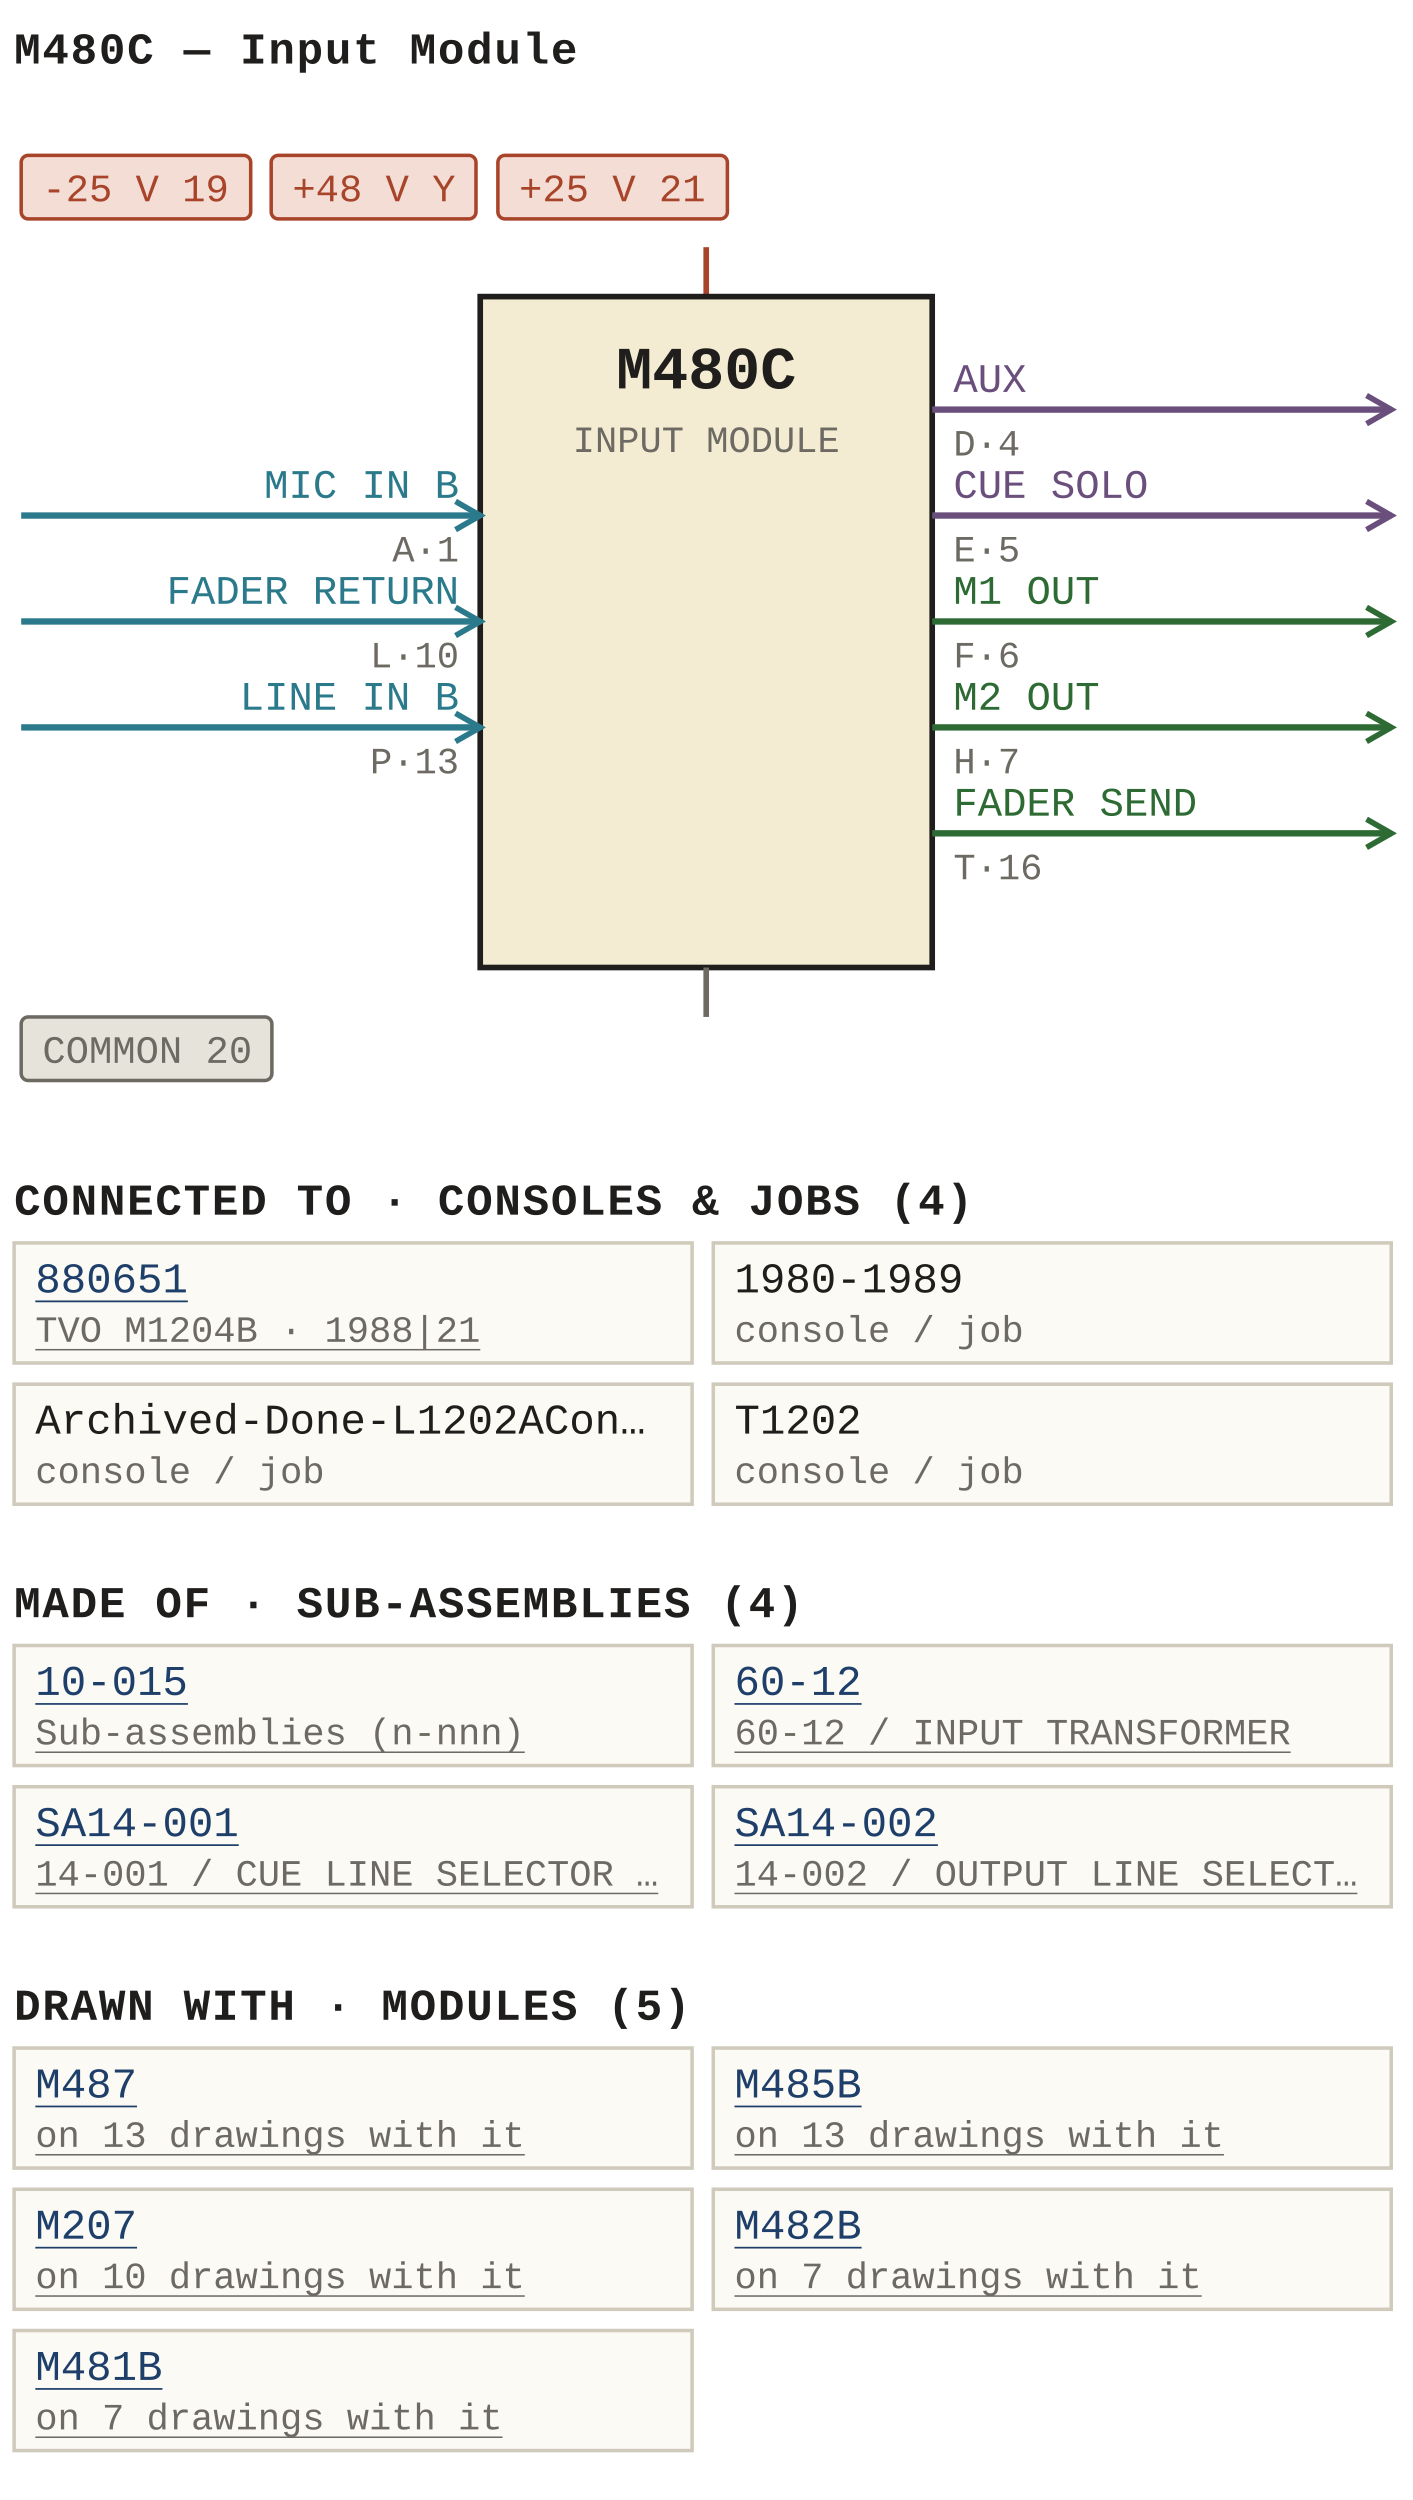
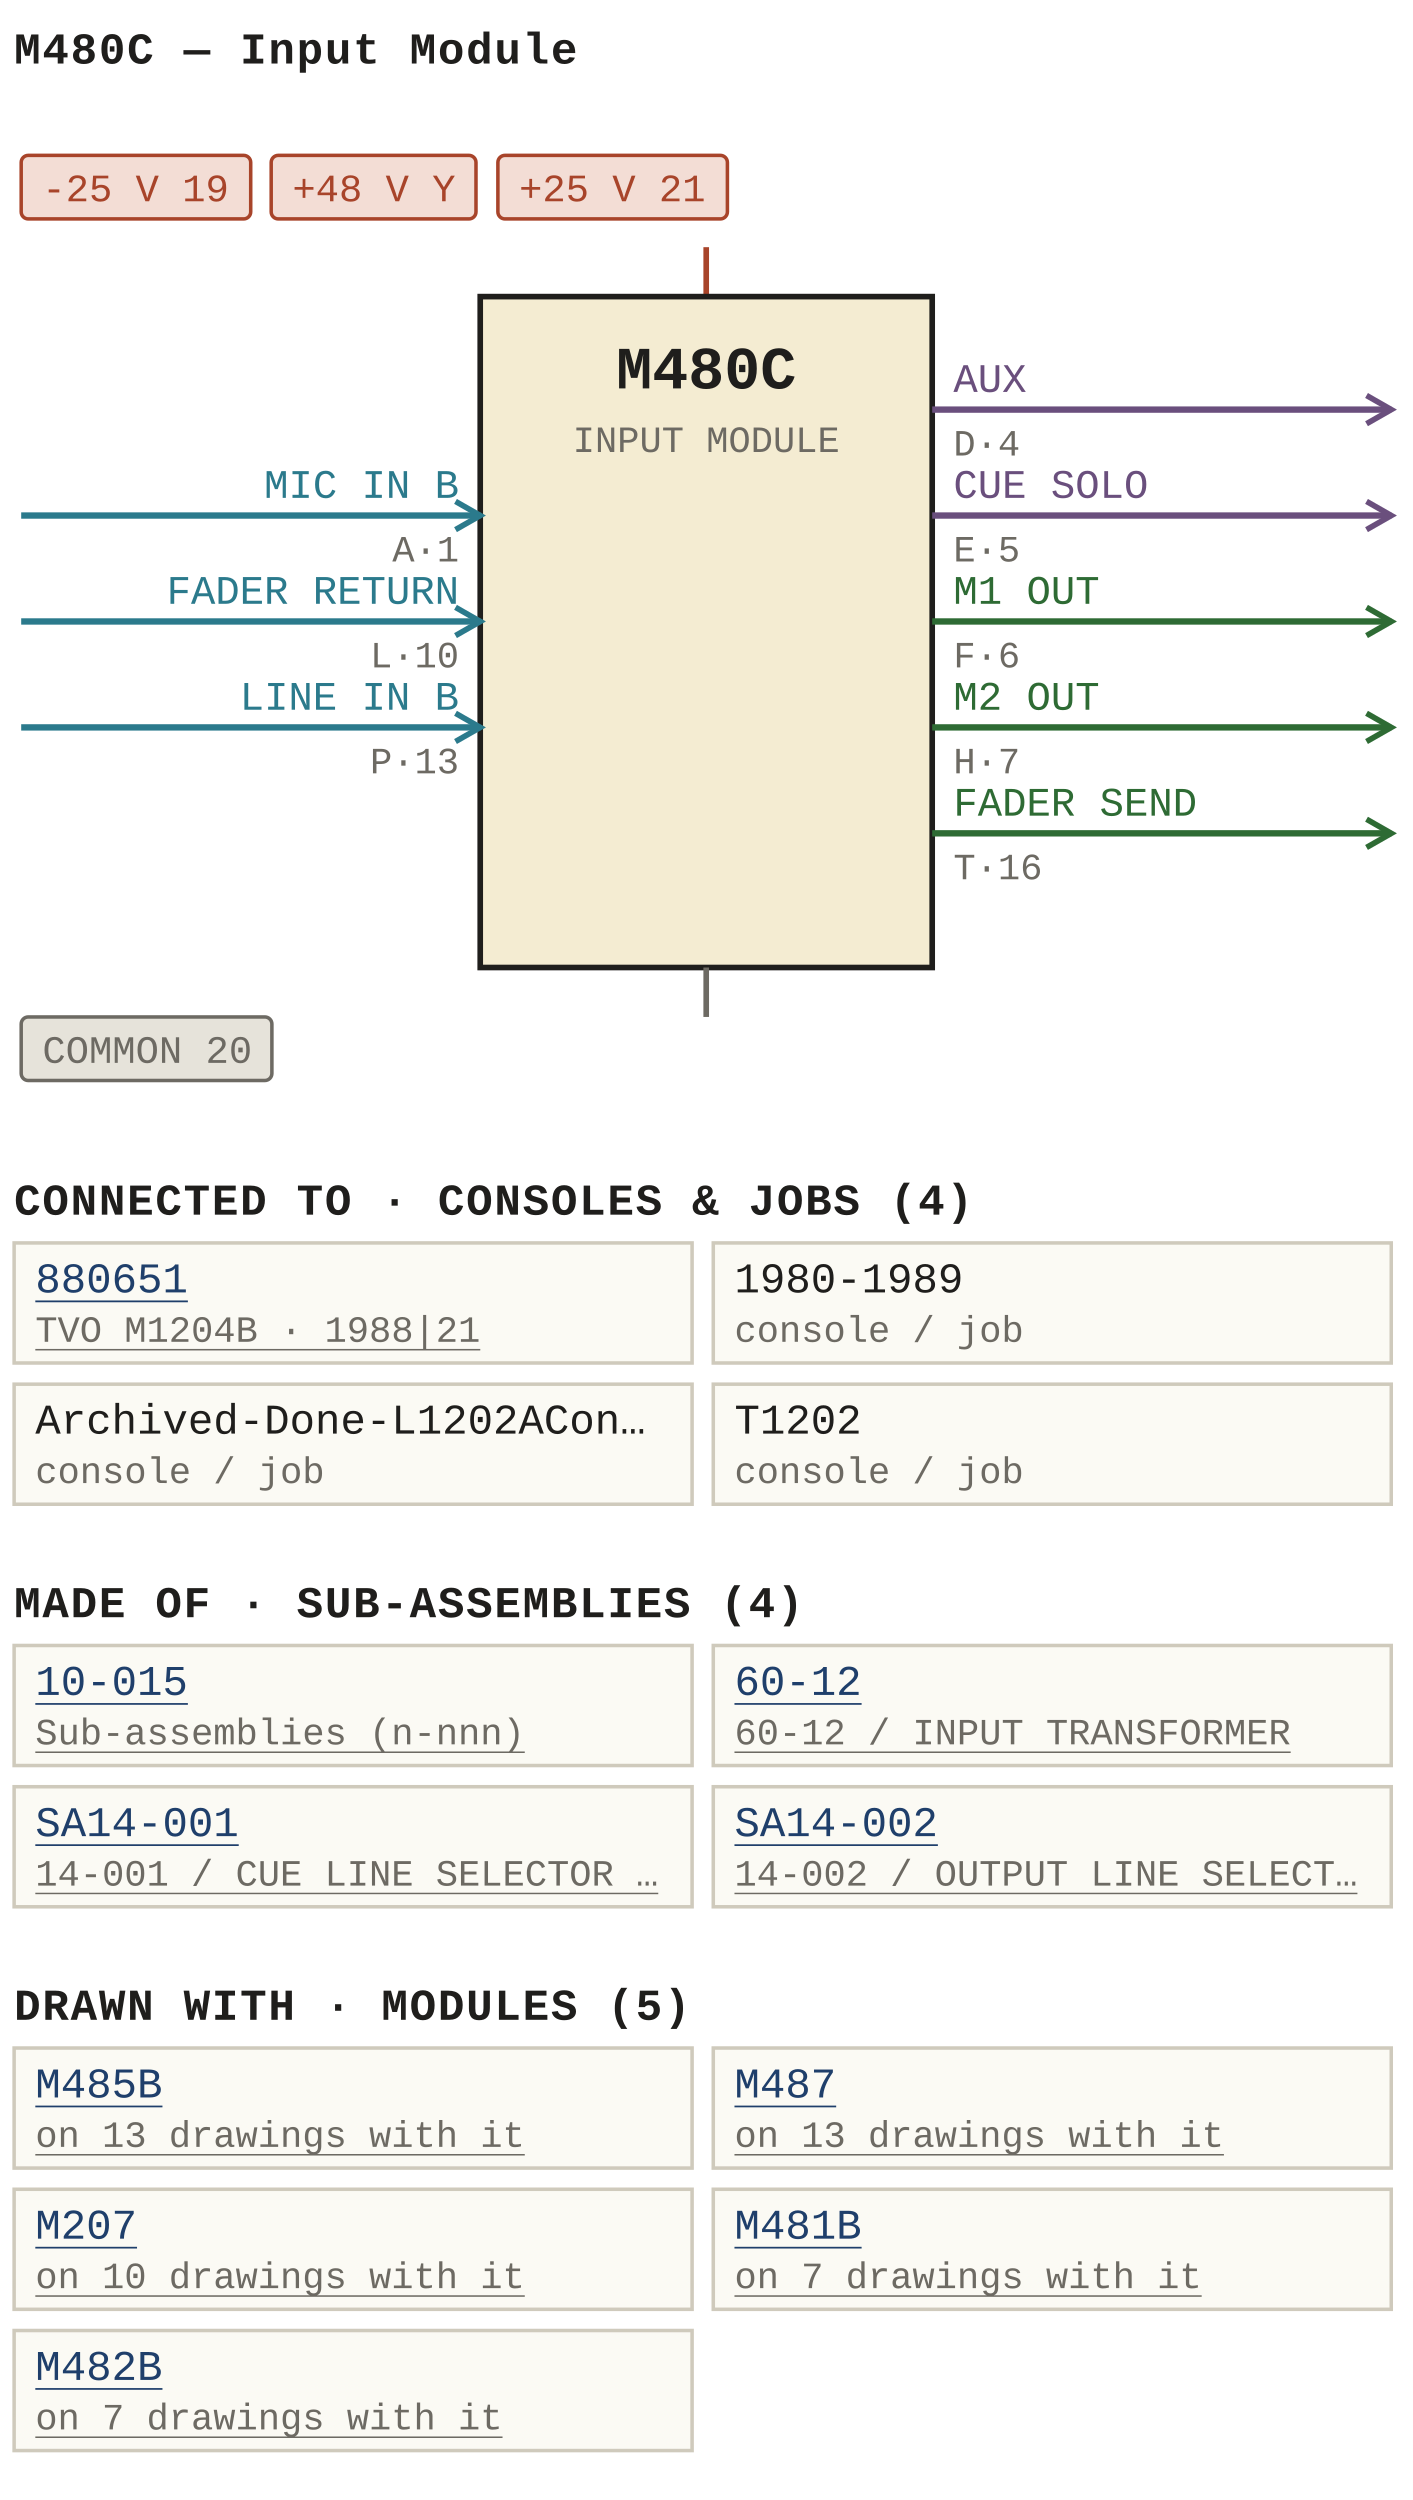
<svg xmlns="http://www.w3.org/2000/svg" class="wp" viewBox="0 0 400 708" width="400" height="708" role="img" aria-label="M480C connections" style="width:100%;max-width:500px;height:auto;background:#fbfaf4">
  <style>.wp text{font-family:"Courier Prime","Courier New",Courier,monospace;fill:#1f1e1c;font-size:12px} .wp .f{fill:#6d6a63;font-size:10.5px} .wp .h{font-size:12.5px;font-weight:700;letter-spacing:.04em} .wp .b{font-size:17px;font-weight:700} .wp a text{fill:#1f3f6b;text-decoration:underline} .wp a:hover rect{fill:#efe9d2}</style>
  <text x="4" y="18" class="h">M480C — Input Module</text>
  <rect x="6" y="44" width="65" height="18" rx="2" fill="#f3ddd5" stroke="#a8442a" />
  <text x="12" y="57" style="font-size:11px;fill:#a8442a">-25 V 19</text>
  <rect x="76.8" y="44" width="58" height="18" rx="2" fill="#f3ddd5" stroke="#a8442a" />
  <text x="82.8" y="57" style="font-size:11px;fill:#a8442a">+48 V Y</text>
  <rect x="141.0" y="44" width="65" height="18" rx="2" fill="#f3ddd5" stroke="#a8442a" />
  <text x="147.0" y="57" style="font-size:11px;fill:#a8442a">+25 V 21</text>
  <line x1="200.0" y1="70" x2="200.0" y2="84" stroke="#a8442a" stroke-width="1.6" />
  <rect x="136" y="84" width="128" height="190" fill="#f4ecd2" stroke="#1f1e1c" stroke-width="1.6" />
  <text x="200.0" y="110" class="b" text-anchor="middle">M480C</text>
  <text x="200.0" y="128" class="f" text-anchor="middle">INPUT MODULE</text>
  <line x1="6" y1="146" x2="136" y2="146" stroke="#2b7a8c" stroke-width="1.8" />
  <path d="M129,142 L136,146 L129,150" fill="none" stroke="#2b7a8c" stroke-width="1.6" />
  <text x="130" y="141" text-anchor="end" style="font-size:11.5px;fill:#2b7a8c">MIC IN B</text>
  <text x="130" y="159" text-anchor="end" class="f">A·1</text>
  <line x1="6" y1="176" x2="136" y2="176" stroke="#2b7a8c" stroke-width="1.8" />
  <path d="M129,172 L136,176 L129,180" fill="none" stroke="#2b7a8c" stroke-width="1.6" />
  <text x="130" y="171" text-anchor="end" style="font-size:11.5px;fill:#2b7a8c">FADER RETURN</text>
  <text x="130" y="189" text-anchor="end" class="f">L·10</text>
  <line x1="6" y1="206" x2="136" y2="206" stroke="#2b7a8c" stroke-width="1.8" />
  <path d="M129,202 L136,206 L129,210" fill="none" stroke="#2b7a8c" stroke-width="1.6" />
  <text x="130" y="201" text-anchor="end" style="font-size:11.5px;fill:#2b7a8c">LINE IN B</text>
  <text x="130" y="219" text-anchor="end" class="f">P·13</text>
  <line x1="264" y1="116" x2="394" y2="116" stroke="#6a4f7d" stroke-width="1.8" />
  <path d="M387,112 L394,116 L387,120" fill="none" stroke="#6a4f7d" stroke-width="1.6" />
  <text x="270" y="111" text-anchor="start" style="font-size:11.5px;fill:#6a4f7d">AUX</text>
  <text x="270" y="129" text-anchor="start" class="f">D·4</text>
  <line x1="264" y1="146" x2="394" y2="146" stroke="#6a4f7d" stroke-width="1.8" />
  <path d="M387,142 L394,146 L387,150" fill="none" stroke="#6a4f7d" stroke-width="1.6" />
  <text x="270" y="141" text-anchor="start" style="font-size:11.5px;fill:#6a4f7d">CUE SOLO</text>
  <text x="270" y="159" text-anchor="start" class="f">E·5</text>
  <line x1="264" y1="176" x2="394" y2="176" stroke="#2e6b34" stroke-width="1.8" />
  <path d="M387,172 L394,176 L387,180" fill="none" stroke="#2e6b34" stroke-width="1.6" />
  <text x="270" y="171" text-anchor="start" style="font-size:11.5px;fill:#2e6b34">M1 OUT</text>
  <text x="270" y="189" text-anchor="start" class="f">F·6</text>
  <line x1="264" y1="206" x2="394" y2="206" stroke="#2e6b34" stroke-width="1.8" />
  <path d="M387,202 L394,206 L387,210" fill="none" stroke="#2e6b34" stroke-width="1.6" />
  <text x="270" y="201" text-anchor="start" style="font-size:11.5px;fill:#2e6b34">M2 OUT</text>
  <text x="270" y="219" text-anchor="start" class="f">H·7</text>
  <line x1="264" y1="236" x2="394" y2="236" stroke="#2e6b34" stroke-width="1.8" />
  <path d="M387,232 L394,236 L387,240" fill="none" stroke="#2e6b34" stroke-width="1.6" />
  <text x="270" y="231" text-anchor="start" style="font-size:11.5px;fill:#2e6b34">FADER SEND</text>
  <text x="270" y="249" text-anchor="start" class="f">T·16</text>
  <line x1="200.0" y1="274" x2="200.0" y2="288" stroke="#6d6a63" stroke-width="1.6" />
  <rect x="6" y="288" width="71" height="18" rx="2" fill="#e6e3da" stroke="#6d6a63" />
  <text x="12" y="301" style="font-size:11px;fill:#6d6a63">COMMON 20</text>
  <text x="4" y="344" class="h">CONNECTED TO · CONSOLES &amp; JOBS (4)</text>
  <a href="../../PAGES/Job-880651.html">
    <rect x="4" y="352" width="192" height="34" fill="#fbfaf4" stroke="#cfcabc" />
    <text x="10" y="366">880651</text>
    <text x="10" y="380" class="f">TVO M1204B · 1988|21</text>
  </a>
  <rect x="202" y="352" width="192" height="34" fill="#fbfaf4" stroke="#cfcabc" />
  <text x="208" y="366">1980-1989</text>
  <text x="208" y="380" class="f">console / job</text>
  <rect x="4" y="392" width="192" height="34" fill="#fbfaf4" stroke="#cfcabc" />
  <text x="10" y="406">Archived-Done-L1202ACon…</text>
  <text x="10" y="420" class="f">console / job</text>
  <rect x="202" y="392" width="192" height="34" fill="#fbfaf4" stroke="#cfcabc" />
  <text x="208" y="406">T1202</text>
  <text x="208" y="420" class="f">console / job</text>
  <text x="4" y="458" class="h">MADE OF · SUB-ASSEMBLIES (4)</text>
  <a href="../../PAGES/Register-Sub-assemblies-n-nnn.html#10-015">
    <rect x="4" y="466" width="192" height="34" fill="#fbfaf4" stroke="#cfcabc" />
    <text x="10" y="480">10-015</text>
    <text x="10" y="494" class="f">Sub-assemblies (n-nnn)</text>
  </a>
  <a href="../../PAGES/Register-Input-transformers-60-n.html#60-12">
    <rect x="202" y="466" width="192" height="34" fill="#fbfaf4" stroke="#cfcabc" />
    <text x="208" y="480">60-12</text>
    <text x="208" y="494" class="f">60-12 / INPUT TRANSFORMER</text>
  </a>
  <a href="../../PAGES/Register-Circuit-boards-SA14-nnn.html#sa14-001">
    <rect x="4" y="506" width="192" height="34" fill="#fbfaf4" stroke="#cfcabc" />
    <text x="10" y="520">SA14-001</text>
    <text x="10" y="534" class="f">14-001 / CUE LINE SELECTOR …</text>
  </a>
  <a href="../../PAGES/Register-Circuit-boards-SA14-nnn.html#sa14-002">
    <rect x="202" y="506" width="192" height="34" fill="#fbfaf4" stroke="#cfcabc" />
    <text x="208" y="520">SA14-002</text>
    <text x="208" y="534" class="f">14-002 / OUTPUT LINE SELECT…</text>
  </a>
  <text x="4" y="572" class="h">DRAWN WITH · MODULES (5)</text>
-   <a href="../../PAGES/M487.html">
+   <a href="../../PAGES/M485B.html">
    <rect x="4" y="580" width="192" height="34" fill="#fbfaf4" stroke="#cfcabc" />
-     <text x="10" y="594">M487</text>
+     <text x="10" y="594">M485B</text>
    <text x="10" y="608" class="f">on 13 drawings with it</text>
  </a>
-   <a href="../../PAGES/M485B.html">
+   <a href="../../PAGES/M487.html">
    <rect x="202" y="580" width="192" height="34" fill="#fbfaf4" stroke="#cfcabc" />
-     <text x="208" y="594">M485B</text>
+     <text x="208" y="594">M487</text>
    <text x="208" y="608" class="f">on 13 drawings with it</text>
  </a>
  <a href="../../PAGES/M207.html">
    <rect x="4" y="620" width="192" height="34" fill="#fbfaf4" stroke="#cfcabc" />
    <text x="10" y="634">M207</text>
    <text x="10" y="648" class="f">on 10 drawings with it</text>
  </a>
-   <a href="../../PAGES/M482B.html">
+   <a href="../../PAGES/M481B.html">
    <rect x="202" y="620" width="192" height="34" fill="#fbfaf4" stroke="#cfcabc" />
-     <text x="208" y="634">M482B</text>
+     <text x="208" y="634">M481B</text>
    <text x="208" y="648" class="f">on 7 drawings with it</text>
  </a>
-   <a href="../../PAGES/M481B.html">
+   <a href="../../PAGES/M482B.html">
    <rect x="4" y="660" width="192" height="34" fill="#fbfaf4" stroke="#cfcabc" />
-     <text x="10" y="674">M481B</text>
+     <text x="10" y="674">M482B</text>
    <text x="10" y="688" class="f">on 7 drawings with it</text>
  </a>
</svg>
